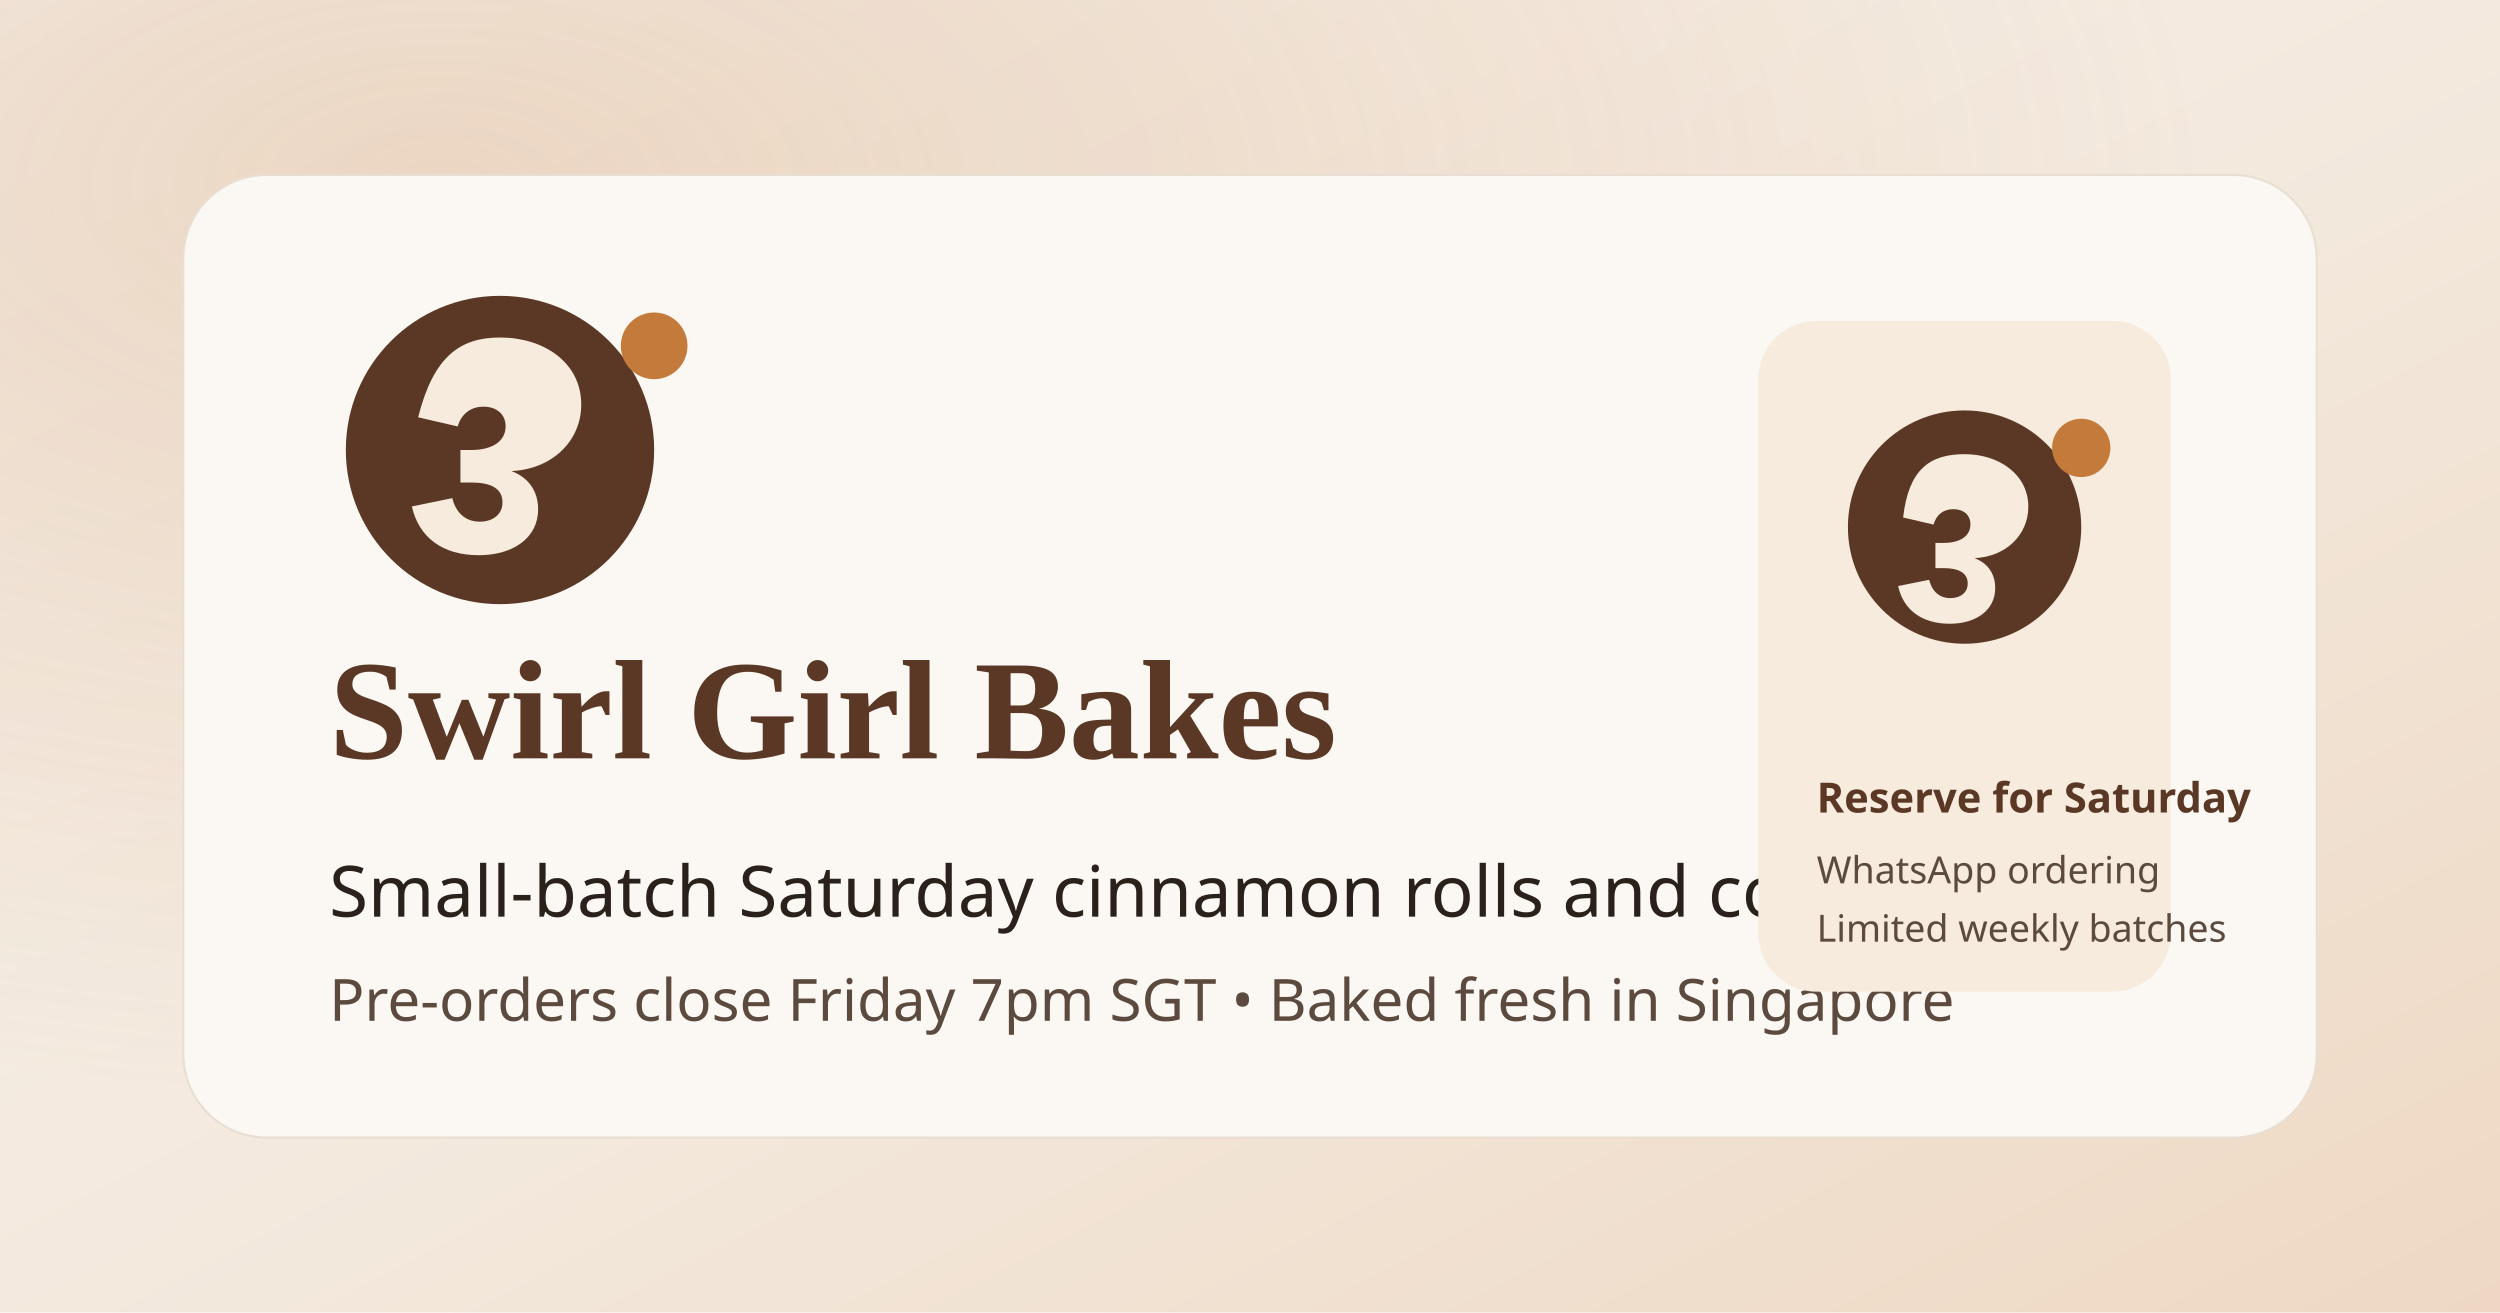
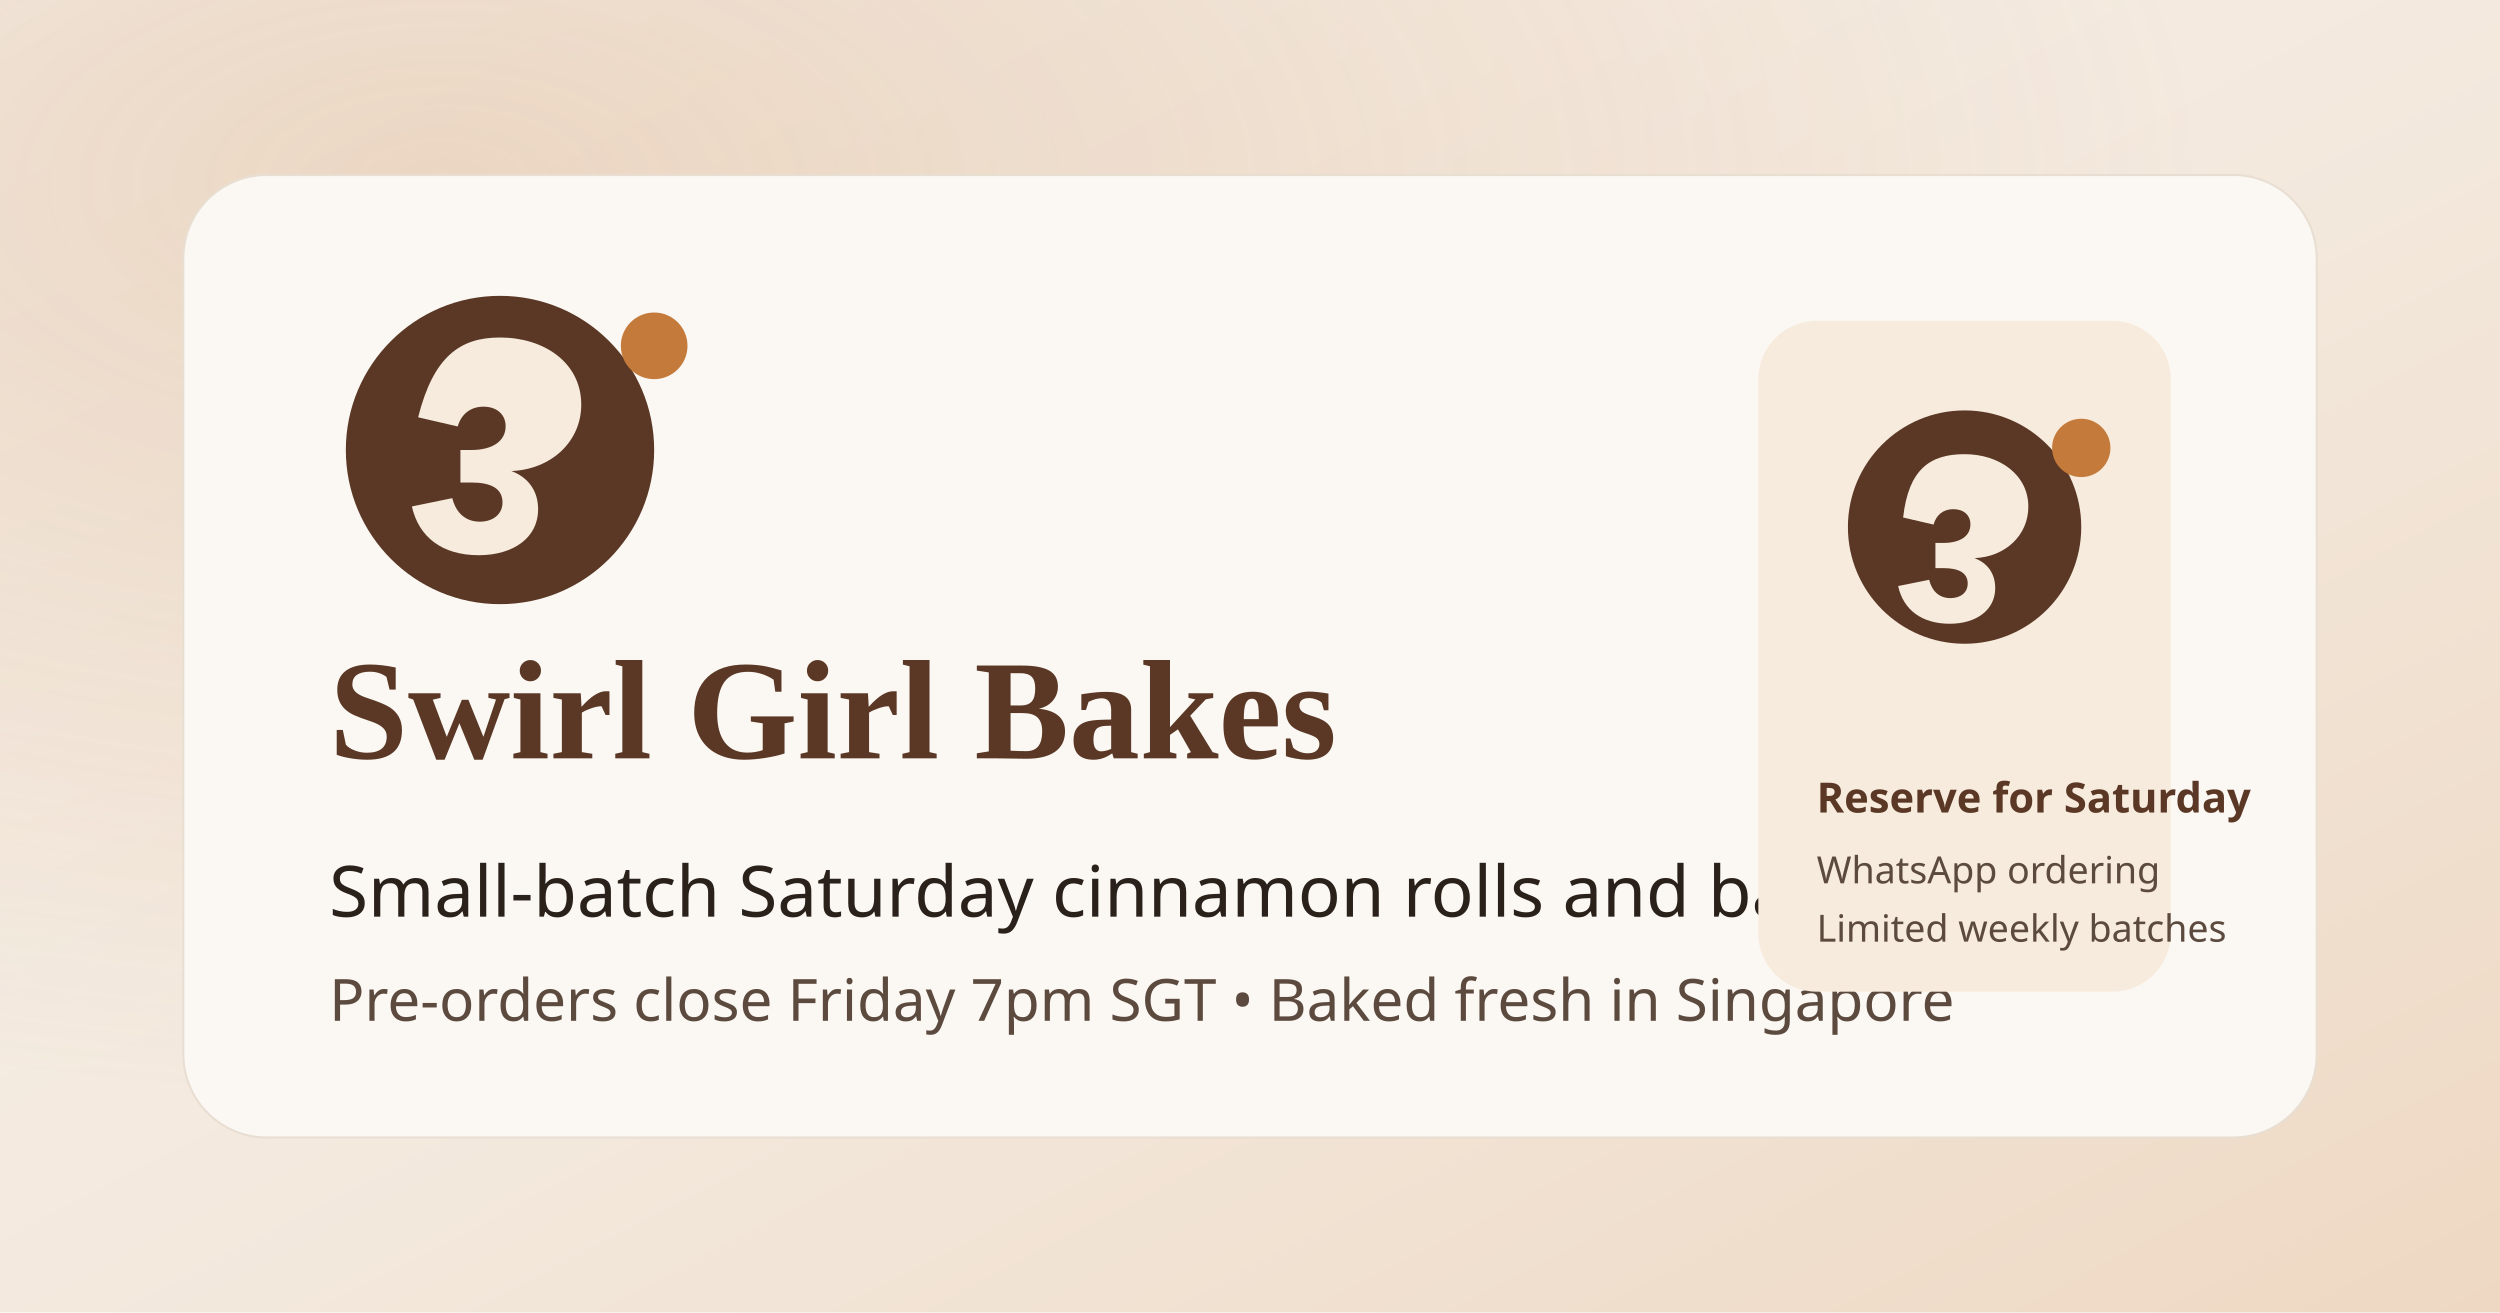
<svg xmlns="http://www.w3.org/2000/svg" viewBox="0 0 1200 630" role="img" aria-label="Swirl Girl Bakes social sharing image">
  <defs>
    <linearGradient id="bg" x1="0%" y1="0%" x2="100%" y2="100%">
      <stop offset="0%" stop-color="#F7F3EE" />
      <stop offset="55%" stop-color="#F3E8DC" />
      <stop offset="100%" stop-color="#EED8C3" />
    </linearGradient>
    <radialGradient id="glow" cx="18%" cy="14%" r="70%">
      <stop offset="0%" stop-color="#C47A3A" stop-opacity="0.22" />
      <stop offset="100%" stop-color="#C47A3A" stop-opacity="0" />
    </radialGradient>
  </defs>
  <rect width="1200" height="630" fill="url(#bg)" />
  <rect width="1200" height="630" fill="url(#glow)" />
  <g transform="translate(88 84)">
    <rect width="1024" height="462" rx="40" fill="#FBF8F4" stroke="#E8DED2" />
    <circle cx="152" cy="132" r="74" fill="#5A3825" />
    <path d="M152 78c21.2 0 39 12.1 39 32.2 0 17.8-14.4 31.1-33.5 31.9 7.6 2.9 12.8 9 12.8 18.4 0 13.6-11.9 22-28.5 22-17.6 0-28.8-8.7-32.1-23.4l19.4-4c1.7 6.9 6.2 11.3 13.2 11.3 6.4 0 10.9-3.6 10.9-9.2 0-6.8-5.6-9.6-15-9.6H133v-15.6h5.2c10.3 0 16.5-4.3 16.5-11.4 0-5.8-4.4-9.4-10.6-9.4-6.3 0-10.7 3.6-12.4 9.5l-19-4.4C120.1 86.9 133 78 152 78Z" fill="#F7EBDD" />
    <circle cx="226" cy="82" r="16" fill="#C47A3A" />
    <text x="70" y="280" fill="#5A3825" font-family="Georgia, 'Times New Roman', serif" font-size="68" font-weight="700">
      Swirl Girl Bakes
    </text>
    <text x="70" y="356" fill="#2B211B" font-family="'Avenir Next', 'Segoe UI', sans-serif" font-size="34">
-       Small-batch Saturday cinnamon rolls and cookies
+       Small-batch Saturday cinnamon rolls and banana bread
    </text>
    <text x="70" y="406" fill="#5C4A3F" font-family="'Avenir Next', 'Segoe UI', sans-serif" font-size="28">
      Pre-orders close Friday 7pm SGT • Baked fresh in Singapore
    </text>
    <g transform="translate(756 70)">
      <rect width="198" height="322" rx="28" fill="#F7EBDD" />
      <circle cx="99" cy="99" r="56" fill="#5A3825" />
      <path d="M99 64c16.6 0 30.6 9.8 30.6 25.2 0 13.8-11.1 24.1-25.8 24.7 5.9 2.3 9.9 7 9.9 14.4 0 10.6-9.2 17.1-21.8 17.1-13.5 0-22.3-6.7-24.8-18.1l14.9-3c1.3 5.4 4.8 8.8 10.2 8.8 4.9 0 8.3-2.7 8.3-7 0-5.2-4.4-7.4-11.6-7.4h-3.9v-12.1h3.9c8 0 12.9-3.3 12.9-8.9 0-4.5-3.3-7.3-8.2-7.3-4.9 0-8.2 2.8-9.5 7.4l-14.6-3.4C72.1 71.3 82.3 64 99 64Z" fill="#F7EBDD" />
      <circle cx="155" cy="61" r="14" fill="#C47A3A" />
      <text x="28" y="236" fill="#5A3825" font-family="'Avenir Next', 'Segoe UI', sans-serif" font-size="20" font-weight="700">
        Reserve for Saturday
      </text>
      <text x="28" y="270" fill="#5C4A3F" font-family="'Avenir Next', 'Segoe UI', sans-serif" font-size="18">
        WhatsApp ordering
      </text>
      <text x="28" y="298" fill="#5C4A3F" font-family="'Avenir Next', 'Segoe UI', sans-serif" font-size="18">
        Limited weekly batches
      </text>
    </g>
  </g>
</svg>
